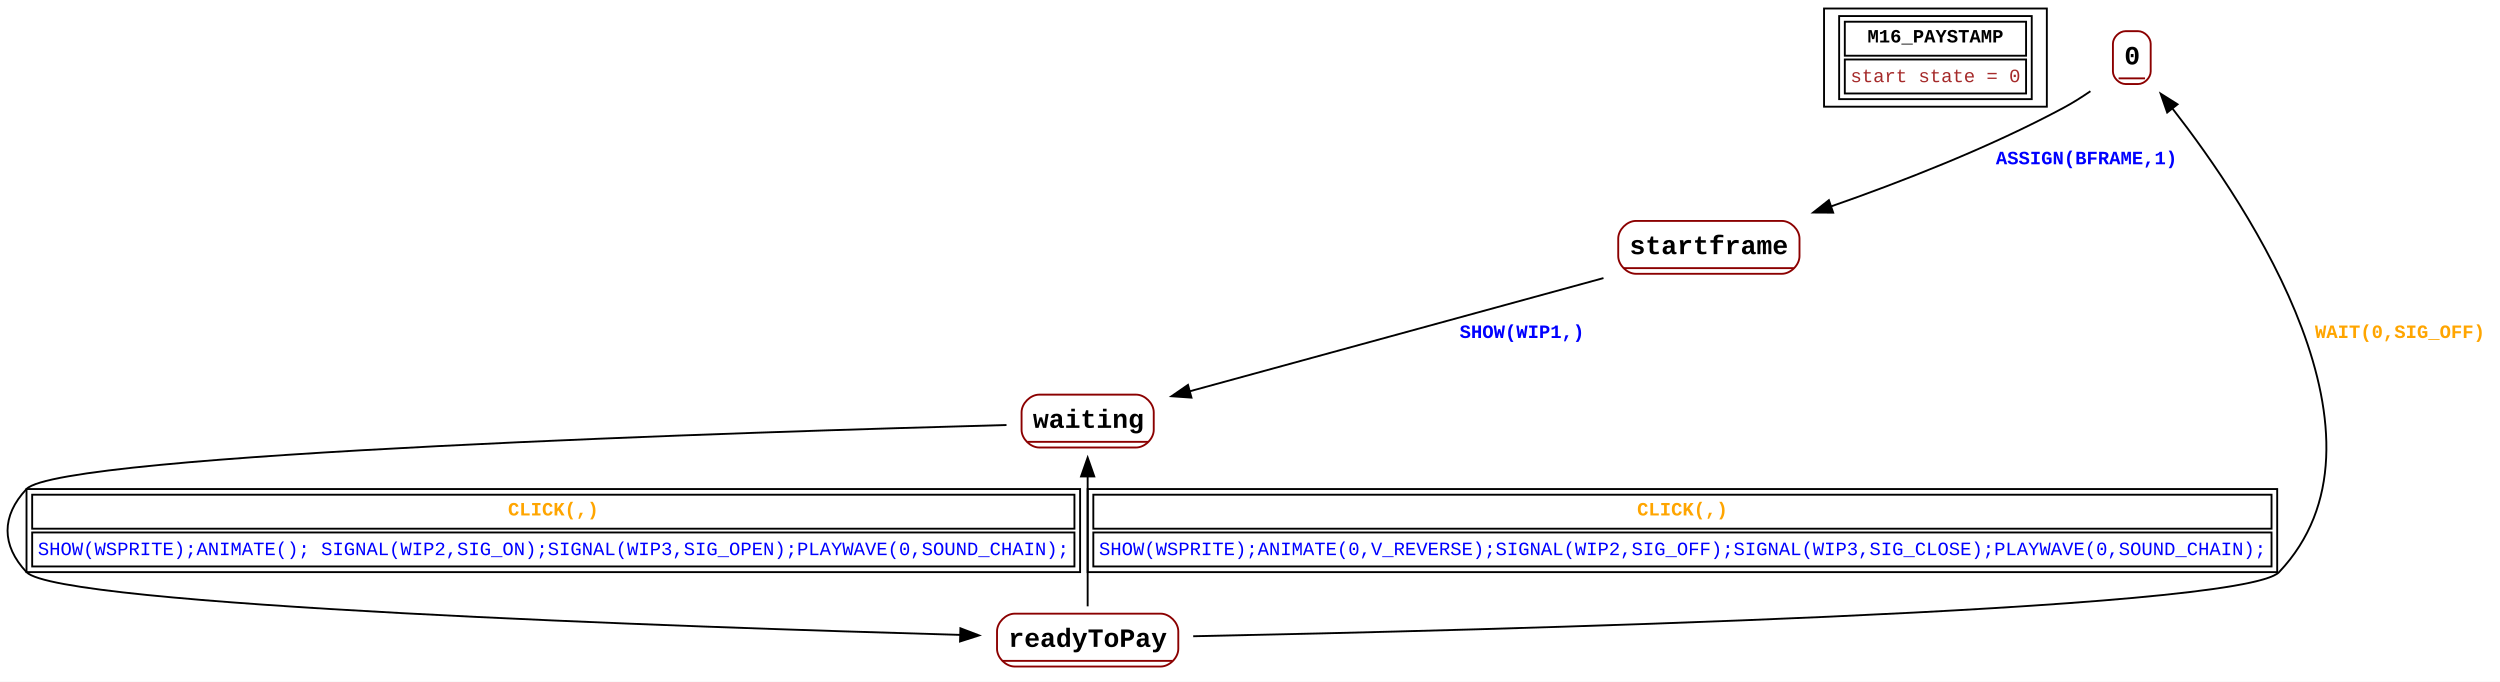
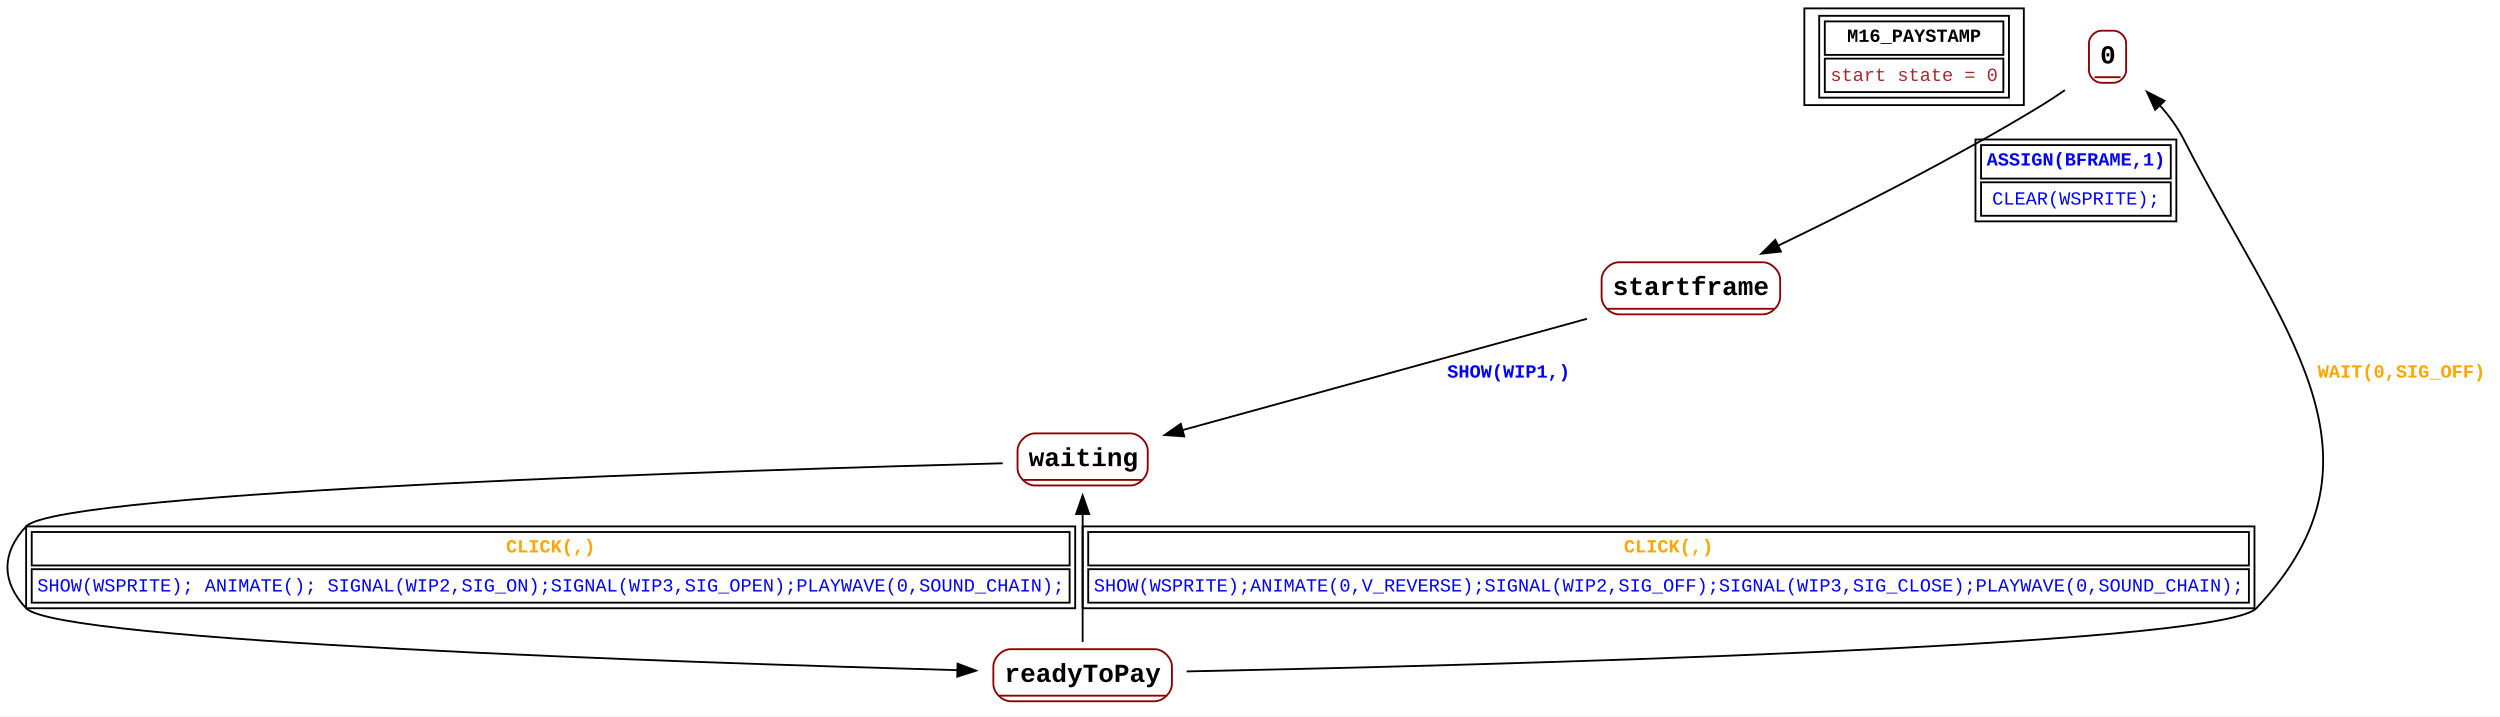
- <svg xmlns="http://www.w3.org/2000/svg" width="1324pt" height="361pt" viewBox="0.00 0.00 1324.04 361.00">
-   <g id="graph0" class="graph" transform="scale(1 1) rotate(0) translate(4 357)">
-     <polygon fill="white" stroke="none" points="-4,4 -4,-357 1320.04,-357 1320.04,4 -4,4" />
+ <svg xmlns="http://www.w3.org/2000/svg" width="1344pt" height="385pt" viewBox="0.00 0.00 1344.05 385.00">
+   <g id="graph0" class="graph" transform="scale(1 1) rotate(0) translate(4 381)">
+     <polygon fill="white" stroke="none" points="-4,4 -4,-381 1340.05,-381 1340.05,4 -4,4" />
    <g id="node1" class="node">
-       <polygon fill="none" stroke="black" points="962.04,-300.5 962.04,-352.5 1080.04,-352.5 1080.04,-300.5 962.04,-300.5" />
-       <polygon fill="none" stroke="black" points="973.04,-327.5 973.04,-345.5 1069.04,-345.5 1069.04,-327.5 973.04,-327.5" />
-       <text text-anchor="start" x="985.04" y="-334.5" font-family="Courier New" font-weight="bold" font-size="10.00">M16_PAYSTAMP</text>
-       <polygon fill="none" stroke="black" points="973.04,-307.5 973.04,-325.5 1069.04,-325.5 1069.04,-307.5 973.04,-307.5" />
-       <text text-anchor="start" x="976.04" y="-313.5" font-family="Courier New" font-size="10.00" fill="brown">start state = 0</text>
-       <polygon fill="none" stroke="black" points="970.04,-304.5 970.04,-348.5 1072.04,-348.5 1072.04,-304.5 970.04,-304.5" />
+       <polygon fill="none" stroke="black" points="966.05,-324.5 966.05,-376.5 1084.05,-376.5 1084.05,-324.5 966.05,-324.5" />
+       <polygon fill="none" stroke="black" points="977.05,-351.5 977.05,-369.5 1073.05,-369.5 1073.05,-351.5 977.05,-351.5" />
+       <text text-anchor="start" x="989.04" y="-358.5" font-family="Courier New" font-weight="bold" font-size="10.00">M16_PAYSTAMP</text>
+       <polygon fill="none" stroke="black" points="977.05,-331.5 977.05,-349.5 1073.05,-349.5 1073.05,-331.5 977.05,-331.5" />
+       <text text-anchor="start" x="980.05" y="-337.5" font-family="Courier New" font-size="10.00" fill="brown">start state = 0</text>
+       <polygon fill="none" stroke="black" points="974.05,-328.5 974.05,-372.5 1076.05,-372.5 1076.05,-328.5 974.05,-328.5" />
    </g>
    <g id="node2" class="node">
-       <polyline fill="none" stroke="darkred" points="1118.04,-315.5 1132.04,-315.5" />
-       <text text-anchor="start" x="1121.04" y="-322.9" font-family="Courier New" font-weight="bold" font-size="14.00">0</text>
-       <path fill="none" stroke="darkred" d="M1121.71,-312.5C1121.71,-312.5 1128.38,-312.5 1128.38,-312.5 1131.71,-312.5 1135.04,-315.83 1135.04,-319.17 1135.04,-319.17 1135.04,-333.83 1135.04,-333.83 1135.04,-337.17 1131.71,-340.5 1128.38,-340.5 1128.38,-340.5 1121.71,-340.5 1121.71,-340.5 1118.38,-340.5 1115.04,-337.17 1115.04,-333.83 1115.04,-333.83 1115.04,-319.17 1115.04,-319.17 1115.04,-315.83 1118.38,-312.5 1121.71,-312.5" />
+       <polyline fill="none" stroke="darkred" points="1122.05,-339.5 1136.05,-339.5" />
+       <text text-anchor="start" x="1125.05" y="-346.9" font-family="Courier New" font-weight="bold" font-size="14.00">0</text>
+       <path fill="none" stroke="darkred" d="M1125.71,-336.5C1125.71,-336.5 1132.38,-336.5 1132.38,-336.5 1135.71,-336.5 1139.05,-339.83 1139.05,-343.17 1139.05,-343.17 1139.05,-357.83 1139.05,-357.83 1139.05,-361.17 1135.71,-364.5 1132.38,-364.5 1132.38,-364.5 1125.71,-364.5 1125.71,-364.5 1122.38,-364.5 1119.05,-361.17 1119.05,-357.83 1119.05,-357.83 1119.05,-343.17 1119.05,-343.17 1119.05,-339.83 1122.38,-336.5 1125.71,-336.5" />
    </g>
    <g id="node3" class="node">
-       <polyline fill="none" stroke="darkred" points="856.04,-215 946.04,-215" />
-       <text text-anchor="start" x="859.04" y="-222.4" font-family="Courier New" font-weight="bold" font-size="14.00">startframe</text>
-       <path fill="none" stroke="darkred" d="M862.38,-212C862.38,-212 939.71,-212 939.71,-212 944.38,-212 949.04,-216.67 949.04,-221.33 949.04,-221.33 949.04,-230.67 949.04,-230.67 949.04,-235.33 944.38,-240 939.71,-240 939.71,-240 862.38,-240 862.38,-240 857.71,-240 853.04,-235.33 853.04,-230.67 853.04,-230.67 853.04,-221.33 853.04,-221.33 853.04,-216.67 857.71,-212 862.38,-212" />
+       <polyline fill="none" stroke="darkred" points="860.05,-215 950.05,-215" />
+       <text text-anchor="start" x="863.05" y="-222.4" font-family="Courier New" font-weight="bold" font-size="14.00">startframe</text>
+       <path fill="none" stroke="darkred" d="M866.38,-212C866.38,-212 943.71,-212 943.71,-212 948.38,-212 953.05,-216.67 953.05,-221.33 953.05,-221.33 953.05,-230.67 953.05,-230.67 953.05,-235.33 948.38,-240 943.71,-240 943.71,-240 866.38,-240 866.38,-240 861.71,-240 857.05,-235.33 857.05,-230.67 857.05,-230.67 857.05,-221.33 857.05,-221.33 857.05,-216.67 861.71,-212 866.38,-212" />
    </g>
    <g id="edge1" class="edge">
-       <path fill="none" stroke="black" d="M1103.12,-308.7C1098.6,-305.6 1093.77,-302.54 1089.04,-300 1049.61,-278.8 1002.66,-260.56 965.55,-247.62" />
-       <polygon fill="black" stroke="black" points="966.88,-244.38 956.29,-244.44 964.61,-251 966.88,-244.38" />
-       <text text-anchor="start" x="1053.04" y="-270" font-family="Courier New" font-weight="bold" font-size="10.00" fill="blue">ASSIGN(BFRAME,1)</text>
+       <path fill="none" stroke="black" d="M1106.13,-332.55C1101.85,-329.59 1097.37,-326.63 1093.05,-324 1046.24,-295.54 990.15,-267.31 951.48,-248.71" />
+       <polygon fill="black" stroke="black" points="953.45,-245.77 942.92,-244.61 950.43,-252.08 953.45,-245.77" />
+       <polygon fill="none" stroke="black" points="1061.05,-285 1061.05,-303 1163.05,-303 1163.05,-285 1061.05,-285" />
+       <text text-anchor="start" x="1064.05" y="-292" font-family="Courier New" font-weight="bold" font-size="10.00" fill="blue">ASSIGN(BFRAME,1)</text>
+       <polygon fill="none" stroke="black" points="1061.05,-265 1061.05,-283 1163.05,-283 1163.05,-265 1061.05,-265" />
+       <text text-anchor="start" x="1067.04" y="-271" font-family="Courier New" font-size="10.00" fill="blue">CLEAR(WSPRITE);</text>
+       <polygon fill="none" stroke="black" points="1058.05,-262 1058.05,-306 1166.05,-306 1166.05,-262 1058.05,-262" />
    </g>
    <g id="node5" class="node">
-       <polyline fill="none" stroke="darkred" points="540.04,-123 604.04,-123" />
-       <text text-anchor="start" x="543.04" y="-130.4" font-family="Courier New" font-weight="bold" font-size="14.00">waiting</text>
-       <path fill="none" stroke="darkred" d="M546.38,-120C546.38,-120 597.71,-120 597.71,-120 602.38,-120 607.04,-124.67 607.04,-129.33 607.04,-129.33 607.04,-138.67 607.04,-138.67 607.04,-143.33 602.38,-148 597.71,-148 597.71,-148 546.38,-148 546.38,-148 541.71,-148 537.04,-143.33 537.04,-138.67 537.04,-138.67 537.04,-129.33 537.04,-129.33 537.04,-124.67 541.71,-120 546.38,-120" />
+       <polyline fill="none" stroke="darkred" points="546.05,-123 610.05,-123" />
+       <text text-anchor="start" x="549.05" y="-130.4" font-family="Courier New" font-weight="bold" font-size="14.00">waiting</text>
+       <path fill="none" stroke="darkred" d="M552.38,-120C552.38,-120 603.71,-120 603.71,-120 608.38,-120 613.05,-124.67 613.05,-129.33 613.05,-129.33 613.05,-138.67 613.05,-138.67 613.05,-143.33 608.38,-148 603.71,-148 603.71,-148 552.38,-148 552.38,-148 547.71,-148 543.05,-143.33 543.05,-138.67 543.05,-138.67 543.05,-129.33 543.05,-129.33 543.05,-124.67 547.71,-120 552.38,-120" />
    </g>
    <g id="edge4" class="edge">
-       <path fill="none" stroke="black" d="M845.23,-209.73C783.96,-192.97 686.28,-166.25 625.83,-149.71" />
-       <polygon fill="black" stroke="black" points="627.02,-146.41 616.45,-147.15 625.18,-153.16 627.02,-146.41" />
-       <text text-anchor="start" x="769.04" y="-178" font-family="Courier New" font-weight="bold" font-size="10.00" fill="blue">SHOW(WIP1,)</text>
+       <path fill="none" stroke="black" d="M849.21,-209.63C788.24,-192.85 691.34,-166.18 631.38,-149.68" />
+       <polygon fill="black" stroke="black" points="632.66,-146.4 622.09,-147.12 630.81,-153.15 632.66,-146.4" />
+       <text text-anchor="start" x="774.05" y="-178" font-family="Courier New" font-weight="bold" font-size="10.00" fill="blue">SHOW(WIP1,)</text>
    </g>
    <g id="node4" class="node">
-       <polyline fill="none" stroke="darkred" points="527.04,-7 617.04,-7" />
-       <text text-anchor="start" x="530.04" y="-14.4" font-family="Courier New" font-weight="bold" font-size="14.00">readyToPay</text>
-       <path fill="none" stroke="darkred" d="M533.38,-4C533.38,-4 610.71,-4 610.71,-4 615.38,-4 620.04,-8.67 620.04,-13.33 620.04,-13.33 620.04,-22.67 620.04,-22.67 620.04,-27.33 615.38,-32 610.71,-32 610.71,-32 533.38,-32 533.38,-32 528.71,-32 524.04,-27.33 524.04,-22.67 524.04,-22.67 524.04,-13.33 524.04,-13.33 524.04,-8.67 528.71,-4 533.38,-4" />
+       <polyline fill="none" stroke="darkred" points="533.05,-7 623.05,-7" />
+       <text text-anchor="start" x="536.05" y="-14.4" font-family="Courier New" font-weight="bold" font-size="14.00">readyToPay</text>
+       <path fill="none" stroke="darkred" d="M539.38,-4C539.38,-4 616.71,-4 616.71,-4 621.38,-4 626.05,-8.67 626.05,-13.33 626.05,-13.33 626.05,-22.67 626.05,-22.67 626.05,-27.33 621.38,-32 616.71,-32 616.71,-32 539.38,-32 539.38,-32 534.71,-32 530.05,-27.33 530.05,-22.67 530.05,-22.67 530.05,-13.33 530.05,-13.33 530.05,-8.67 534.71,-4 539.38,-4" />
    </g>
    <g id="edge3" class="edge">
-       <path fill="none" stroke="black" d="M627.94,-20.04C778.65,-23.11 1183.43,-33.27 1203.04,-54 1269.34,-124.07 1187.72,-246.74 1146.34,-299.82" />
-       <polygon fill="black" stroke="black" points="1143.78,-297.41 1140.3,-307.41 1149.26,-301.76 1143.78,-297.41" />
-       <text text-anchor="start" x="1222.04" y="-178" font-family="Courier New" font-weight="bold" font-size="10.00" fill="orange">WAIT(0,SIG_OFF)</text>
+       <path fill="none" stroke="black" d="M633.94,-20.04C784.65,-23.11 1189.43,-33.27 1209.05,-54 1286.93,-136.33 1221.43,-204.99 1170.05,-306 1166.71,-312.56 1162.08,-318.82 1157.13,-324.44" />
+       <polygon fill="black" stroke="black" points="1154.65,-321.97 1150.26,-331.62 1159.7,-326.81 1154.65,-321.97" />
+       <text text-anchor="start" x="1242.05" y="-178" font-family="Courier New" font-weight="bold" font-size="10.00" fill="orange">WAIT(0,SIG_OFF)</text>
    </g>
    <g id="edge2" class="edge">
-       <path fill="none" stroke="black" d="M572.04,-35.89C572.04,-54.02 572.04,-83.13 572.04,-104.75" />
-       <polygon fill="black" stroke="black" points="568.54,-104.67 572.04,-114.67 575.54,-104.67 568.54,-104.67" />
-       <polygon fill="none" stroke="black" points="575.04,-77 575.04,-95 1199.04,-95 1199.04,-77 575.04,-77" />
-       <text text-anchor="start" x="863.04" y="-84" font-family="Courier New" font-weight="bold" font-size="10.00" fill="orange">CLICK(,)</text>
-       <polygon fill="none" stroke="black" points="575.04,-57 575.04,-75 1199.04,-75 1199.04,-57 575.04,-57" />
-       <text text-anchor="start" x="578.04" y="-63" font-family="Courier New" font-size="10.00" fill="blue">SHOW(WSPRITE);ANIMATE(0,V_REVERSE);SIGNAL(WIP2,SIG_OFF);SIGNAL(WIP3,SIG_CLOSE);PLAYWAVE(0,SOUND_CHAIN);</text>
-       <polygon fill="none" stroke="black" points="572.04,-54 572.04,-98 1202.04,-98 1202.04,-54 572.04,-54" />
+       <path fill="none" stroke="black" d="M578.05,-35.89C578.05,-54.02 578.05,-83.13 578.05,-104.75" />
+       <polygon fill="black" stroke="black" points="574.55,-104.67 578.05,-114.67 581.55,-104.67 574.55,-104.67" />
+       <polygon fill="none" stroke="black" points="581.05,-77 581.05,-95 1205.05,-95 1205.05,-77 581.05,-77" />
+       <text text-anchor="start" x="869.04" y="-84" font-family="Courier New" font-weight="bold" font-size="10.00" fill="orange">CLICK(,)</text>
+       <polygon fill="none" stroke="black" points="581.05,-57 581.05,-75 1205.05,-75 1205.05,-57 581.05,-57" />
+       <text text-anchor="start" x="584.05" y="-63" font-family="Courier New" font-size="10.00" fill="blue">SHOW(WSPRITE);ANIMATE(0,V_REVERSE);SIGNAL(WIP2,SIG_OFF);SIGNAL(WIP3,SIG_CLOSE);PLAYWAVE(0,SOUND_CHAIN);</text>
+       <polygon fill="none" stroke="black" points="578.05,-54 578.05,-98 1208.05,-98 1208.05,-54 578.05,-54" />
    </g>
    <g id="edge5" class="edge">
-       <path fill="none" stroke="black" d="M529.06,-131.91C400.68,-128.46 27.76,-116.86 10.04,-98 -3.35,-83.75 -3.35,-68.25 10.04,-54 26.75,-36.23 359.03,-24.89 504.65,-20.76" />
-       <polygon fill="black" stroke="black" points="504.65,-24.26 514.55,-20.48 504.45,-17.26 504.65,-24.26" />
-       <polygon fill="none" stroke="black" points="13.04,-77 13.04,-95 565.04,-95 565.04,-77 13.04,-77" />
-       <text text-anchor="start" x="265.04" y="-84" font-family="Courier New" font-weight="bold" font-size="10.00" fill="orange">CLICK(,)</text>
-       <polygon fill="none" stroke="black" points="13.04,-57 13.04,-75 565.04,-75 565.04,-57 13.04,-57" />
-       <text text-anchor="start" x="16.04" y="-63" font-family="Courier New" font-size="10.00" fill="blue">SHOW(WSPRITE);ANIMATE(); SIGNAL(WIP2,SIG_ON);SIGNAL(WIP3,SIG_OPEN);PLAYWAVE(0,SOUND_CHAIN);</text>
-       <polygon fill="none" stroke="black" points="10.04,-54 10.04,-98 568.04,-98 568.04,-54 10.04,-54" />
+       <path fill="none" stroke="black" d="M535.07,-131.94C405.74,-128.56 27.98,-117.07 10.05,-98 -3.35,-83.75 -3.35,-68.25 10.05,-54 26.96,-36.01 363.99,-24.77 510.74,-20.71" />
+       <polygon fill="black" stroke="black" points="510.82,-24.21 520.72,-20.44 510.63,-17.21 510.82,-24.21" />
+       <polygon fill="none" stroke="black" points="13.05,-77 13.05,-95 571.05,-95 571.05,-77 13.05,-77" />
+       <text text-anchor="start" x="268.04" y="-84" font-family="Courier New" font-weight="bold" font-size="10.00" fill="orange">CLICK(,)</text>
+       <polygon fill="none" stroke="black" points="13.05,-57 13.05,-75 571.05,-75 571.05,-57 13.05,-57" />
+       <text text-anchor="start" x="16.05" y="-63" font-family="Courier New" font-size="10.00" fill="blue">SHOW(WSPRITE); ANIMATE(); SIGNAL(WIP2,SIG_ON);SIGNAL(WIP3,SIG_OPEN);PLAYWAVE(0,SOUND_CHAIN);</text>
+       <polygon fill="none" stroke="black" points="10.05,-54 10.05,-98 574.05,-98 574.05,-54 10.05,-54" />
    </g>
  </g>
</svg>
